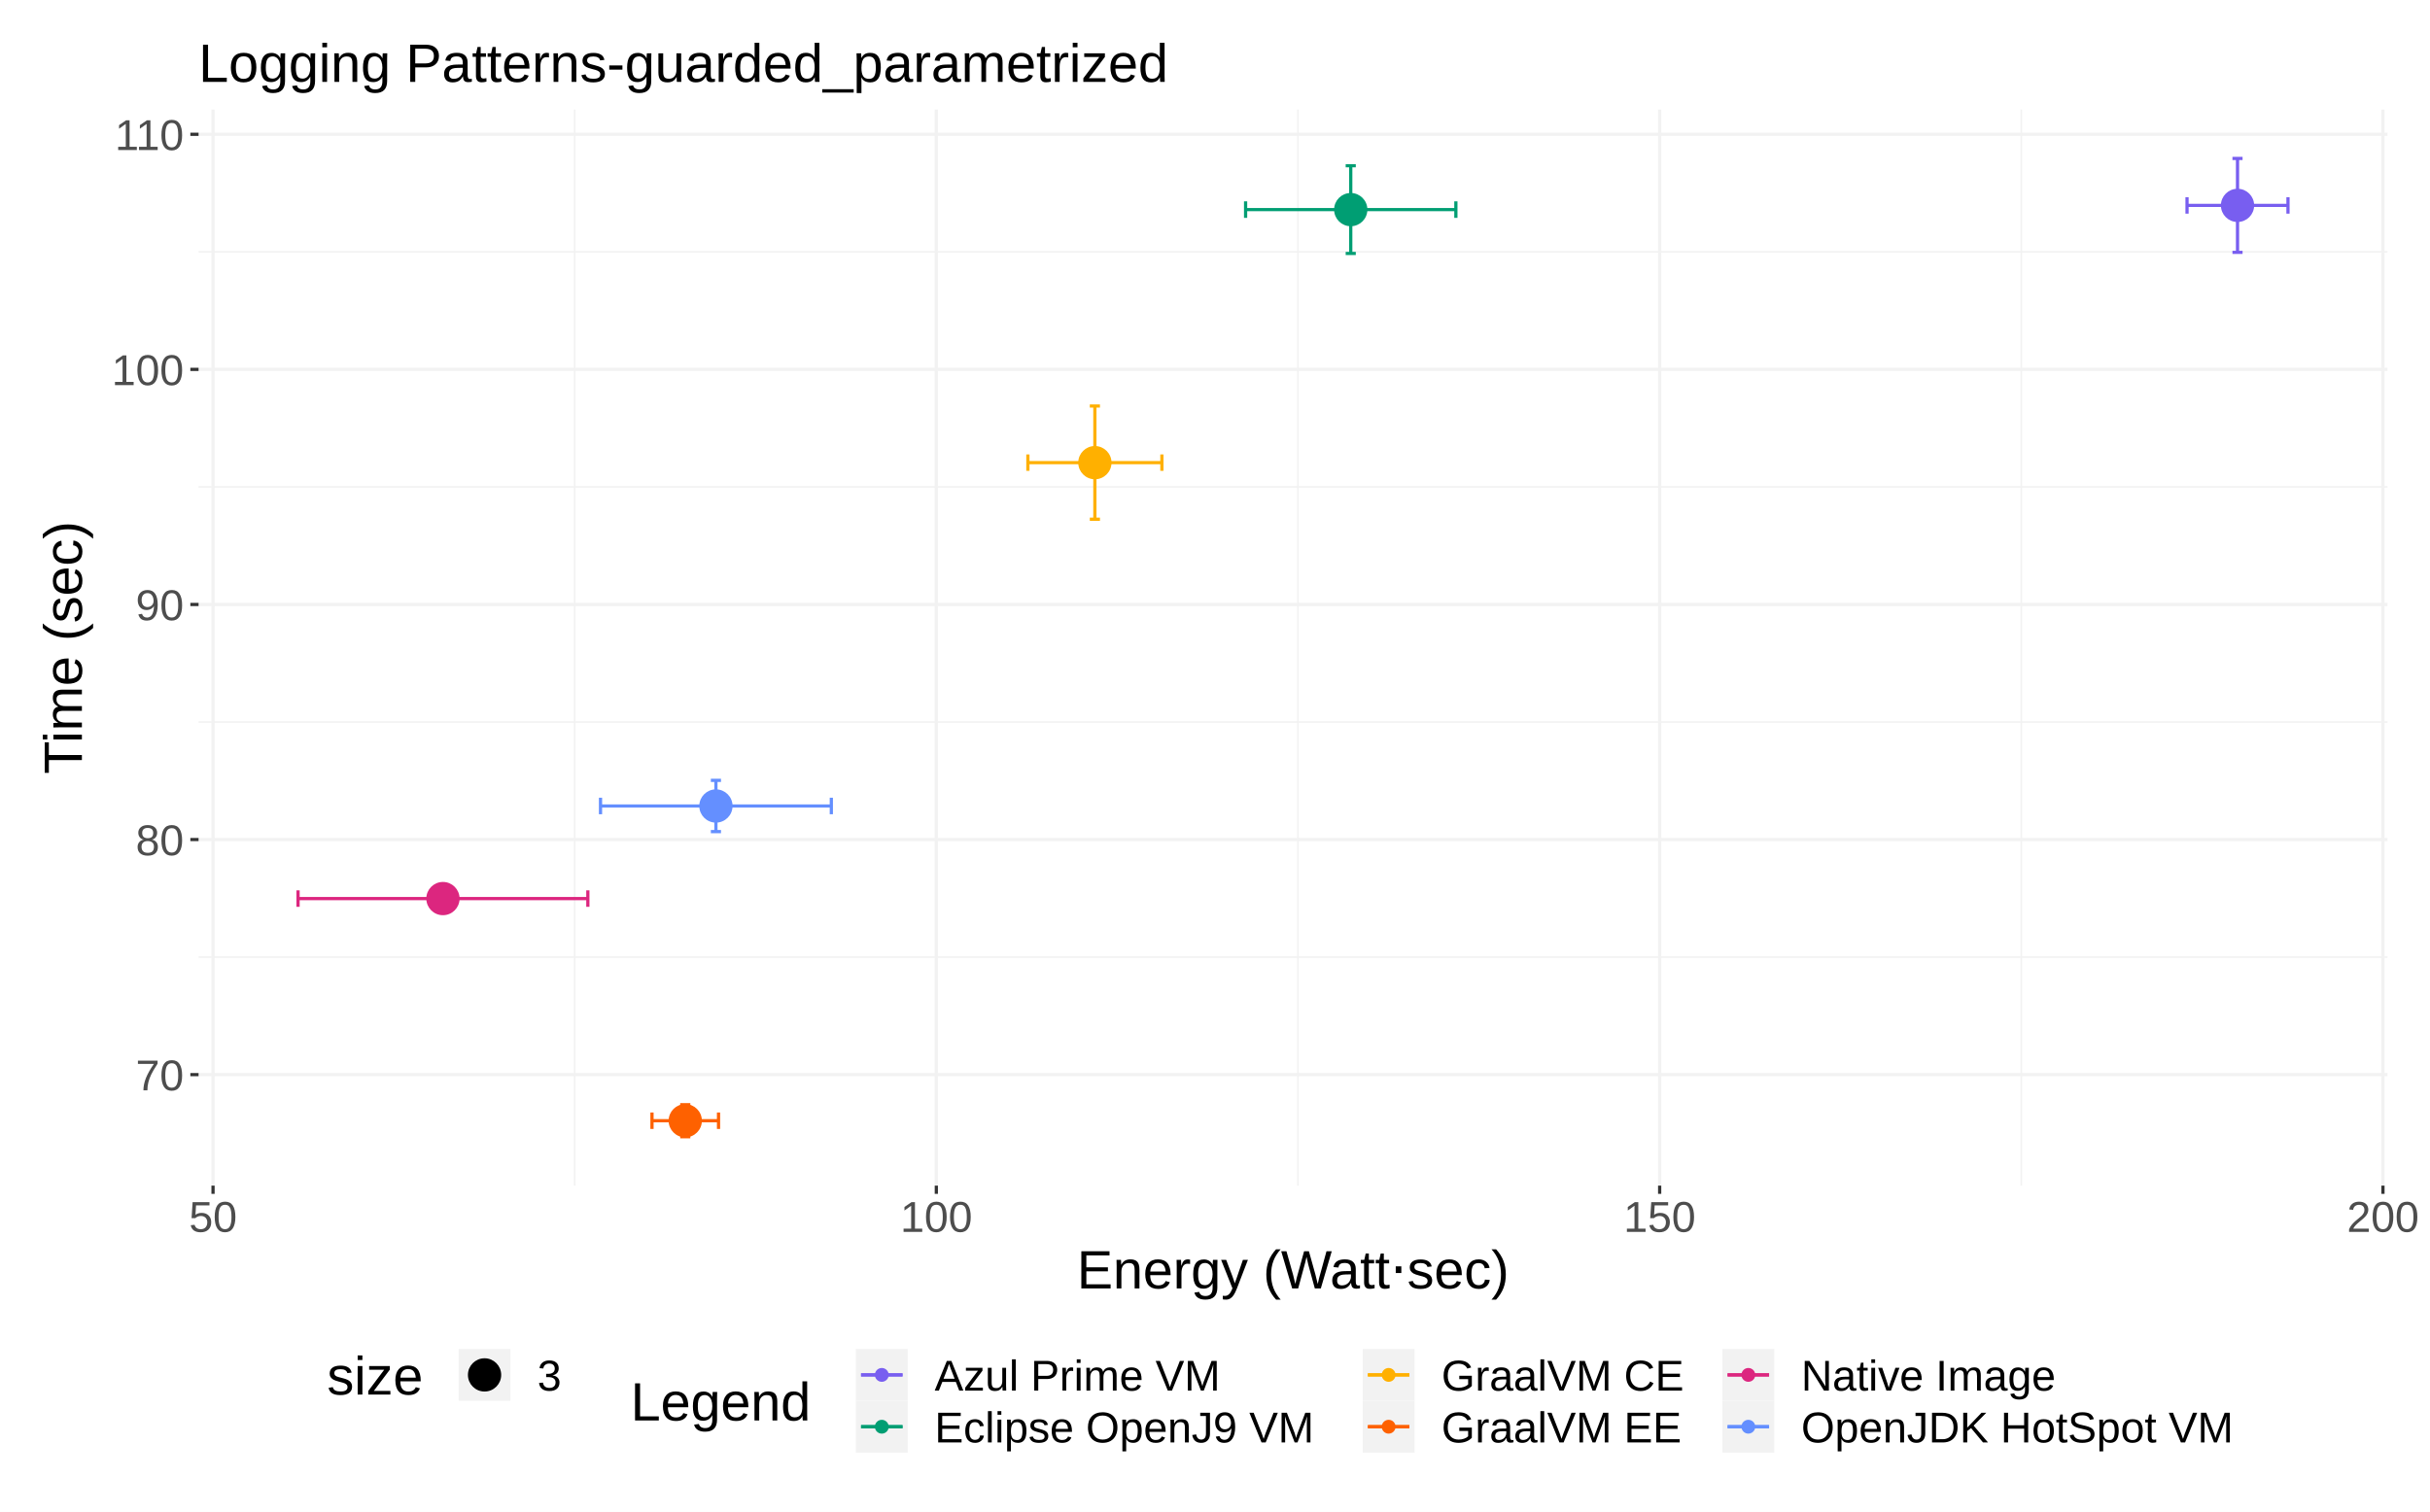
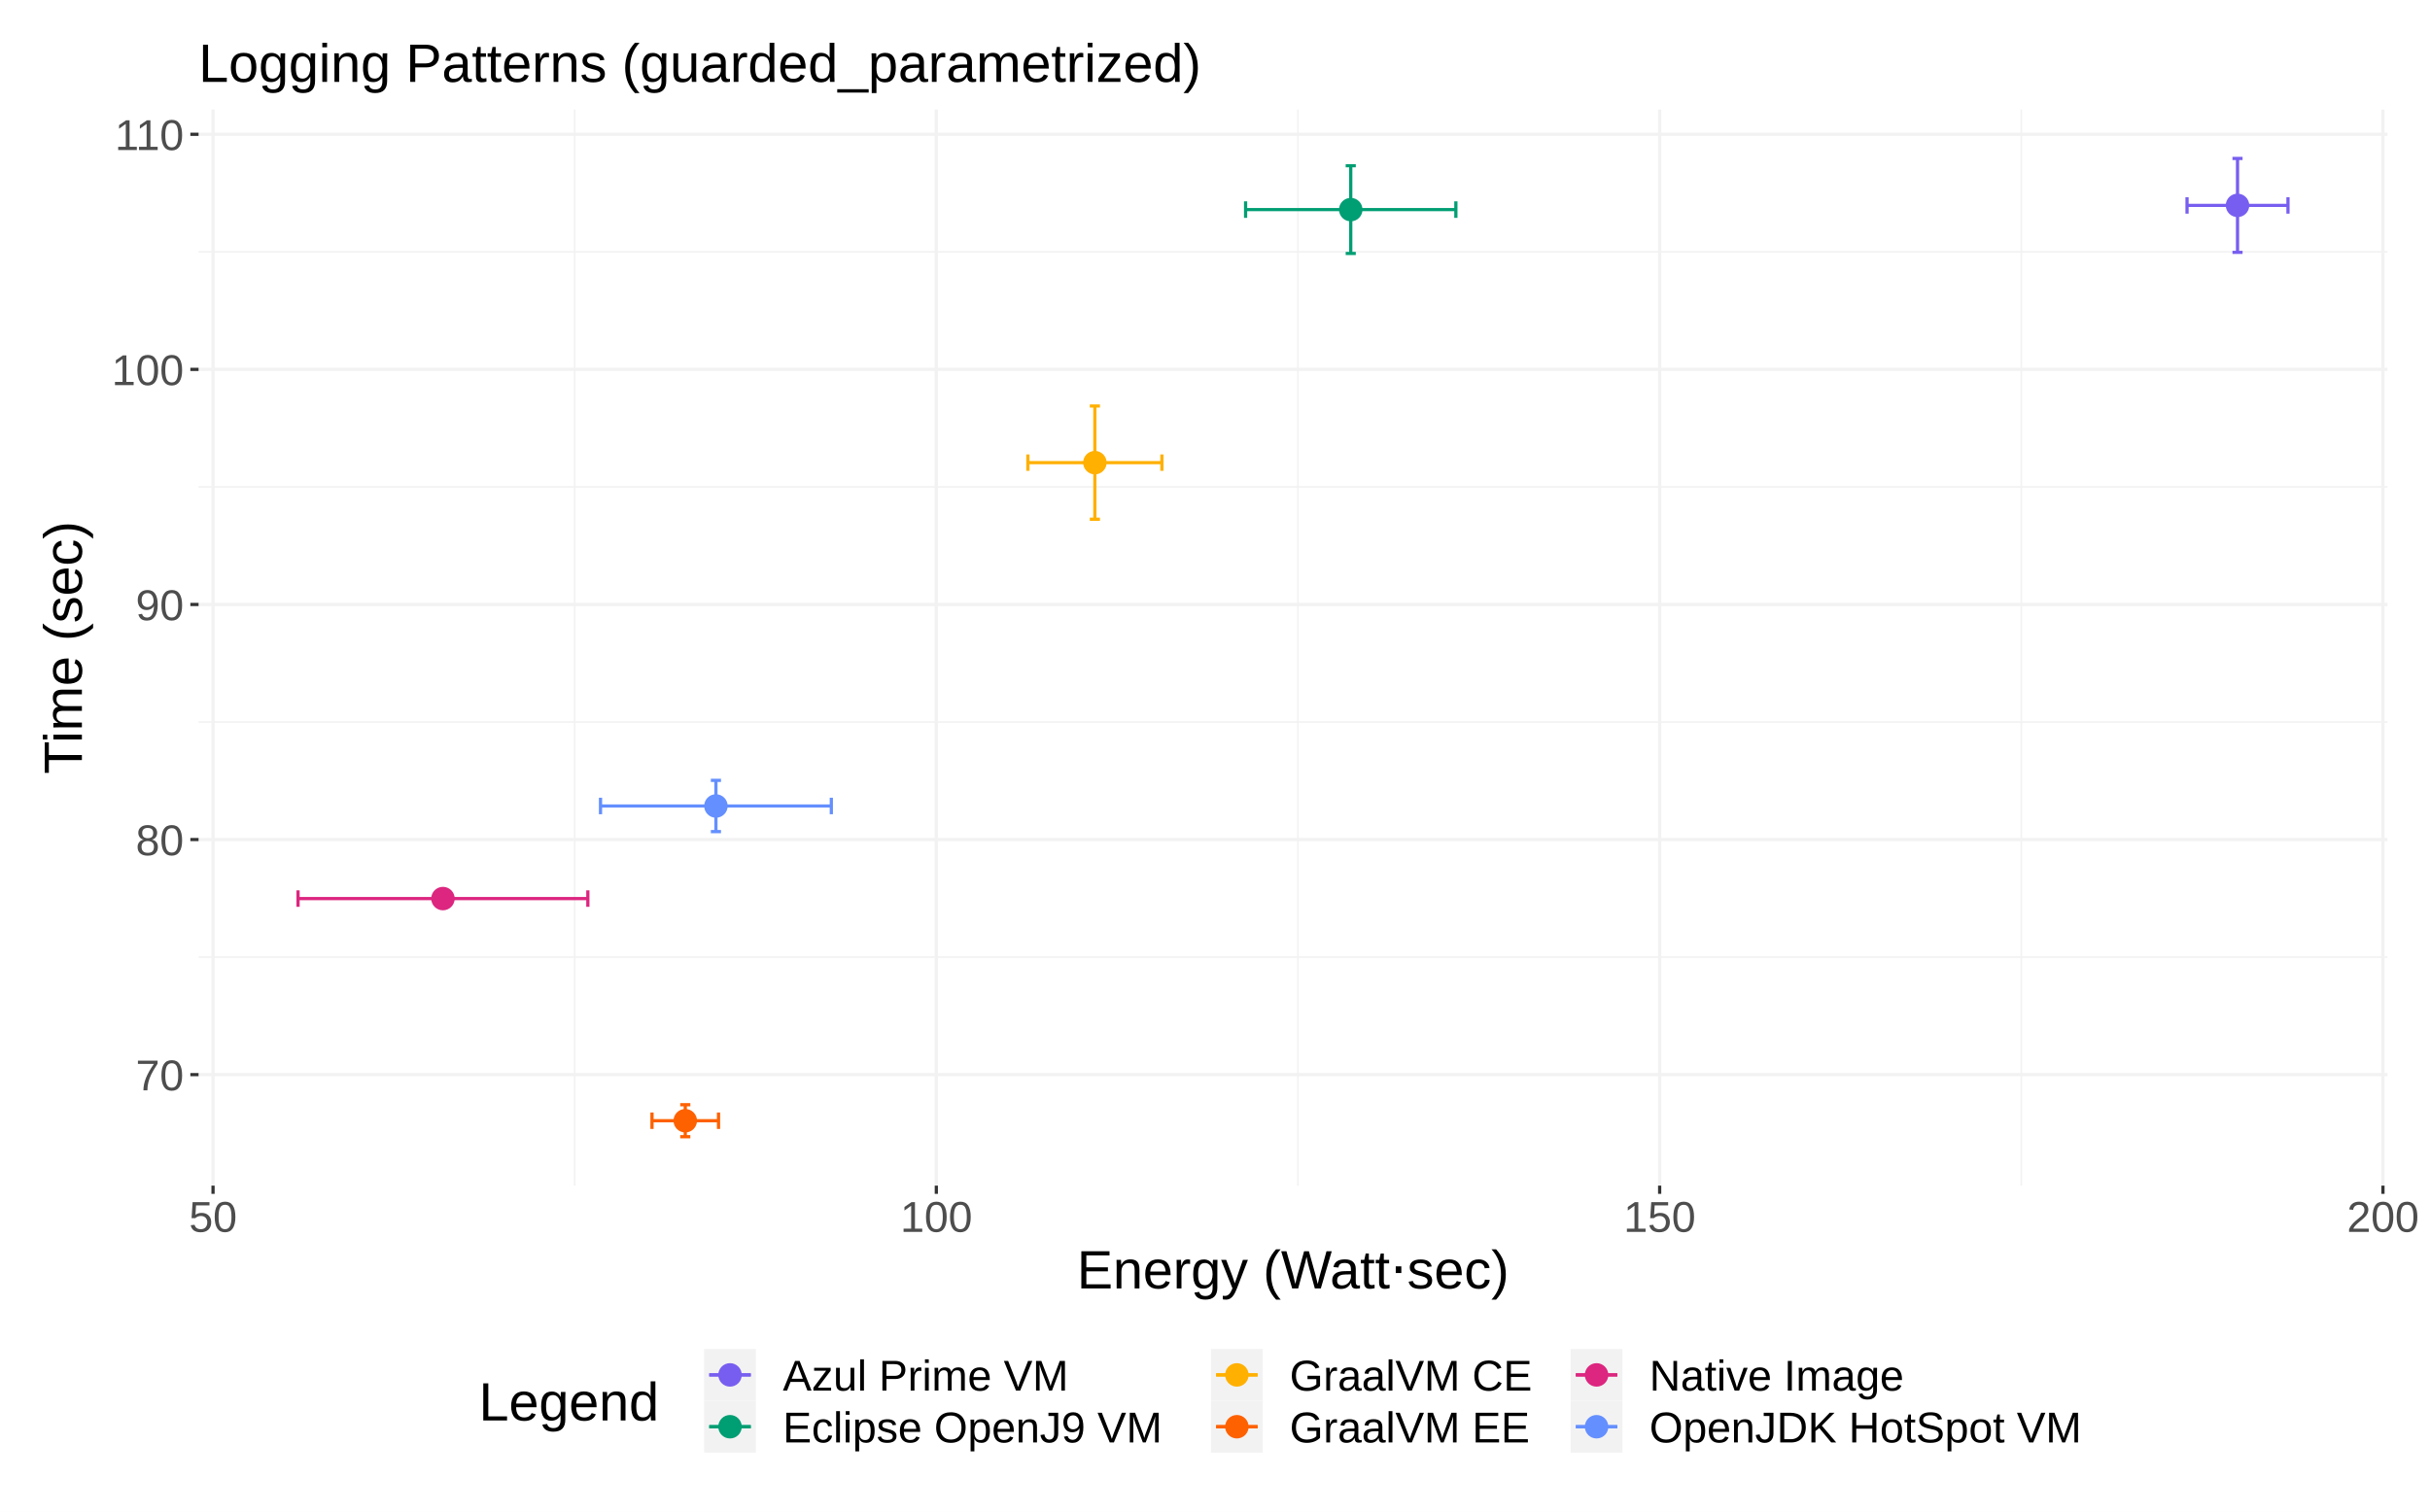
<svg xmlns="http://www.w3.org/2000/svg" class="svglite" width="810.00pt" height="504.00pt" viewBox="0 0 810.00 504.00">
  <defs>
    <style type="text/css">
    .svglite line, .svglite polyline, .svglite polygon, .svglite path, .svglite rect, .svglite circle {
      fill: none;
      stroke: #000000;
      stroke-linecap: round;
      stroke-linejoin: round;
      stroke-miterlimit: 10.00;
    }
    .svglite text {
      white-space: pre;
    }
  </style>
  </defs>
  <rect width="100%" height="100%" style="stroke: none; fill: #FFFFFF;" />
  <defs>
    <clipPath id="cpMC4wMHw4MTAuMDB8MC4wMHw1MDQuMDA=">
      <rect x="0.00" y="0.00" width="810.00" height="504.00" />
    </clipPath>
  </defs>
  <g clip-path="url(#cpMC4wMHw4MTAuMDB8MC4wMHw1MDQuMDA=)">
    <rect x="0.00" y="-0" width="810.00" height="504.00" style="stroke-width: 1.07; stroke: #FFFFFF; fill: #FFFFFF;" />
  </g>
  <defs>
    <clipPath id="cpNjYuMTl8Nzk1LjgzfDM2LjUyfDM5NS4zMg==">
      <rect x="66.19" y="36.52" width="729.64" height="358.80" />
    </clipPath>
  </defs>
  <g clip-path="url(#cpNjYuMTl8Nzk1LjgzfDM2LjUyfDM5NS4zMg==)">
    <rect x="66.19" y="36.52" width="729.64" height="358.80" style="stroke-width: 1.07; stroke: none;" />
    <polyline points="66.19,319.12 795.83,319.12 " style="stroke-width: 0.53; stroke: #F2F2F2; stroke-linecap: butt;" />
    <polyline points="66.19,240.74 795.83,240.74 " style="stroke-width: 0.53; stroke: #F2F2F2; stroke-linecap: butt;" />
    <polyline points="66.19,162.36 795.83,162.36 " style="stroke-width: 0.53; stroke: #F2F2F2; stroke-linecap: butt;" />
    <polyline points="66.19,83.97 795.83,83.97 " style="stroke-width: 0.53; stroke: #F2F2F2; stroke-linecap: butt;" />
    <polyline points="191.56,395.32 191.56,36.52 " style="stroke-width: 0.53; stroke: #F2F2F2; stroke-linecap: butt;" />
    <polyline points="432.66,395.32 432.66,36.52 " style="stroke-width: 0.53; stroke: #F2F2F2; stroke-linecap: butt;" />
    <polyline points="673.77,395.32 673.77,36.52 " style="stroke-width: 0.53; stroke: #F2F2F2; stroke-linecap: butt;" />
    <polyline points="66.19,358.31 795.83,358.31 " style="stroke-width: 1.07; stroke: #F2F2F2; stroke-linecap: butt;" />
    <polyline points="66.19,279.93 795.83,279.93 " style="stroke-width: 1.07; stroke: #F2F2F2; stroke-linecap: butt;" />
    <polyline points="66.19,201.55 795.83,201.55 " style="stroke-width: 1.07; stroke: #F2F2F2; stroke-linecap: butt;" />
    <polyline points="66.19,123.16 795.83,123.16 " style="stroke-width: 1.07; stroke: #F2F2F2; stroke-linecap: butt;" />
    <polyline points="66.19,44.78 795.83,44.78 " style="stroke-width: 1.07; stroke: #F2F2F2; stroke-linecap: butt;" />
    <polyline points="71.01,395.32 71.01,36.52 " style="stroke-width: 1.07; stroke: #F2F2F2; stroke-linecap: butt;" />
    <polyline points="312.11,395.32 312.11,36.52 " style="stroke-width: 1.07; stroke: #F2F2F2; stroke-linecap: butt;" />
    <polyline points="553.22,395.32 553.22,36.52 " style="stroke-width: 1.07; stroke: #F2F2F2; stroke-linecap: butt;" />
    <polyline points="794.32,395.32 794.32,36.52 " style="stroke-width: 1.07; stroke: #F2F2F2; stroke-linecap: butt;" />
-     <circle cx="745.84" cy="68.48" r="5.19" style="stroke-width: 0.71; stroke: #785EF0; fill: #785EF0;" />
-     <circle cx="450.25" cy="69.89" r="5.19" style="stroke-width: 0.71; stroke: #009E73; fill: #009E73;" />
-     <circle cx="364.96" cy="154.26" r="5.19" style="stroke-width: 0.71; stroke: #FFB000; fill: #FFB000;" />
-     <circle cx="228.42" cy="373.68" r="5.19" style="stroke-width: 0.71; stroke: #FE6100; fill: #FE6100;" />
-     <circle cx="147.65" cy="299.61" r="5.19" style="stroke-width: 0.71; stroke: #DC267F; fill: #DC267F;" />
-     <circle cx="238.64" cy="268.74" r="5.19" style="stroke-width: 0.71; stroke: #648FFF; fill: #648FFF;" />
+     <circle cx="745.84" cy="68.48" r="3.56" style="stroke-width: 0.71; stroke: #785EF0; fill: #785EF0;" />
+     <circle cx="450.25" cy="69.89" r="3.56" style="stroke-width: 0.71; stroke: #009E73; fill: #009E73;" />
+     <circle cx="364.96" cy="154.26" r="3.56" style="stroke-width: 0.71; stroke: #FFB000; fill: #FFB000;" />
+     <circle cx="228.42" cy="373.68" r="3.56" style="stroke-width: 0.71; stroke: #FE6100; fill: #FE6100;" />
+     <circle cx="147.65" cy="299.61" r="3.56" style="stroke-width: 0.71; stroke: #DC267F; fill: #DC267F;" />
+     <circle cx="238.64" cy="268.74" r="3.56" style="stroke-width: 0.71; stroke: #648FFF; fill: #648FFF;" />
    <polyline points="762.66,71.23 762.66,65.74 " style="stroke-width: 1.07; stroke: #785EF0; stroke-linecap: butt;" />
    <polyline points="762.66,68.48 729.01,68.48 " style="stroke-width: 1.07; stroke: #785EF0; stroke-linecap: butt;" />
    <polyline points="729.01,71.23 729.01,65.74 " style="stroke-width: 1.07; stroke: #785EF0; stroke-linecap: butt;" />
    <polyline points="485.29,72.63 485.29,67.14 " style="stroke-width: 1.07; stroke: #009E73; stroke-linecap: butt;" />
    <polyline points="485.29,69.89 415.20,69.89 " style="stroke-width: 1.07; stroke: #009E73; stroke-linecap: butt;" />
    <polyline points="415.20,72.63 415.20,67.14 " style="stroke-width: 1.07; stroke: #009E73; stroke-linecap: butt;" />
    <polyline points="387.30,157.00 387.30,151.52 " style="stroke-width: 1.07; stroke: #FFB000; stroke-linecap: butt;" />
    <polyline points="387.30,154.26 342.63,154.26 " style="stroke-width: 1.07; stroke: #FFB000; stroke-linecap: butt;" />
    <polyline points="342.63,157.00 342.63,151.52 " style="stroke-width: 1.07; stroke: #FFB000; stroke-linecap: butt;" />
    <polyline points="239.51,376.42 239.51,370.93 " style="stroke-width: 1.07; stroke: #FE6100; stroke-linecap: butt;" />
    <polyline points="239.51,373.68 217.33,373.68 " style="stroke-width: 1.07; stroke: #FE6100; stroke-linecap: butt;" />
    <polyline points="217.33,376.42 217.33,370.93 " style="stroke-width: 1.07; stroke: #FE6100; stroke-linecap: butt;" />
    <polyline points="195.95,302.36 195.95,296.87 " style="stroke-width: 1.07; stroke: #DC267F; stroke-linecap: butt;" />
    <polyline points="195.95,299.61 99.35,299.61 " style="stroke-width: 1.07; stroke: #DC267F; stroke-linecap: butt;" />
    <polyline points="99.35,302.36 99.35,296.87 " style="stroke-width: 1.07; stroke: #DC267F; stroke-linecap: butt;" />
    <polyline points="277.11,271.48 277.11,265.99 " style="stroke-width: 1.07; stroke: #648FFF; stroke-linecap: butt;" />
    <polyline points="277.11,268.74 200.17,268.74 " style="stroke-width: 1.07; stroke: #648FFF; stroke-linecap: butt;" />
    <polyline points="200.17,271.48 200.17,265.99 " style="stroke-width: 1.07; stroke: #648FFF; stroke-linecap: butt;" />
    <polyline points="744.15,52.83 747.52,52.83 " style="stroke-width: 1.07; stroke: #785EF0; stroke-linecap: butt;" />
    <polyline points="745.84,52.83 745.84,84.14 " style="stroke-width: 1.07; stroke: #785EF0; stroke-linecap: butt;" />
    <polyline points="744.15,84.14 747.52,84.14 " style="stroke-width: 1.07; stroke: #785EF0; stroke-linecap: butt;" />
    <polyline points="448.56,55.26 451.93,55.26 " style="stroke-width: 1.07; stroke: #009E73; stroke-linecap: butt;" />
    <polyline points="450.25,55.26 450.25,84.51 " style="stroke-width: 1.07; stroke: #009E73; stroke-linecap: butt;" />
    <polyline points="448.56,84.51 451.93,84.51 " style="stroke-width: 1.07; stroke: #009E73; stroke-linecap: butt;" />
    <polyline points="363.27,135.38 366.65,135.38 " style="stroke-width: 1.07; stroke: #FFB000; stroke-linecap: butt;" />
    <polyline points="364.96,135.38 364.96,173.13 " style="stroke-width: 1.07; stroke: #FFB000; stroke-linecap: butt;" />
    <polyline points="363.27,173.13 366.65,173.13 " style="stroke-width: 1.07; stroke: #FFB000; stroke-linecap: butt;" />
    <polyline points="226.74,368.34 230.11,368.34 " style="stroke-width: 1.07; stroke: #FE6100; stroke-linecap: butt;" />
    <polyline points="228.42,368.34 228.42,379.01 " style="stroke-width: 1.07; stroke: #FE6100; stroke-linecap: butt;" />
    <polyline points="226.74,379.01 230.11,379.01 " style="stroke-width: 1.07; stroke: #FE6100; stroke-linecap: butt;" />
    <polyline points="145.97,298.77 149.34,298.77 " style="stroke-width: 1.07; stroke: #DC267F; stroke-linecap: butt;" />
    <polyline points="147.65,298.77 147.65,300.46 " style="stroke-width: 1.07; stroke: #DC267F; stroke-linecap: butt;" />
    <polyline points="145.97,300.46 149.34,300.46 " style="stroke-width: 1.07; stroke: #DC267F; stroke-linecap: butt;" />
    <polyline points="236.95,260.19 240.33,260.19 " style="stroke-width: 1.07; stroke: #648FFF; stroke-linecap: butt;" />
    <polyline points="238.64,260.19 238.64,277.28 " style="stroke-width: 1.07; stroke: #648FFF; stroke-linecap: butt;" />
    <polyline points="236.95,277.28 240.33,277.28 " style="stroke-width: 1.07; stroke: #648FFF; stroke-linecap: butt;" />
  </g>
  <g clip-path="url(#cpMC4wMHw4MTAuMDB8MC4wMHw1MDQuMDA=)">
    <text x="61.26" y="363.56" text-anchor="end" style="font-size: 14.40px;fill: #4D4D4D; font-family: &quot;Liberation Sans&quot;;" textLength="18.32px" lengthAdjust="spacingAndGlyphs">70</text>
    <text x="61.26" y="285.17" text-anchor="end" style="font-size: 14.40px;fill: #4D4D4D; font-family: &quot;Liberation Sans&quot;;" textLength="18.32px" lengthAdjust="spacingAndGlyphs">80</text>
    <text x="61.26" y="206.79" text-anchor="end" style="font-size: 14.40px;fill: #4D4D4D; font-family: &quot;Liberation Sans&quot;;" textLength="18.32px" lengthAdjust="spacingAndGlyphs">90</text>
    <text x="61.26" y="128.41" text-anchor="end" style="font-size: 14.40px;fill: #4D4D4D; font-family: &quot;Liberation Sans&quot;;" textLength="27.48px" lengthAdjust="spacingAndGlyphs">100</text>
    <text x="61.26" y="50.03" text-anchor="end" style="font-size: 14.40px;fill: #4D4D4D; font-family: &quot;Liberation Sans&quot;;" textLength="27.48px" lengthAdjust="spacingAndGlyphs">110</text>
    <polyline points="63.45,358.31 66.19,358.31 " style="stroke-width: 1.07; stroke: #333333; stroke-linecap: butt;" />
    <polyline points="63.45,279.93 66.19,279.93 " style="stroke-width: 1.07; stroke: #333333; stroke-linecap: butt;" />
    <polyline points="63.45,201.55 66.19,201.55 " style="stroke-width: 1.07; stroke: #333333; stroke-linecap: butt;" />
    <polyline points="63.45,123.16 66.19,123.16 " style="stroke-width: 1.07; stroke: #333333; stroke-linecap: butt;" />
    <polyline points="63.45,44.78 66.19,44.78 " style="stroke-width: 1.07; stroke: #333333; stroke-linecap: butt;" />
    <polyline points="71.01,398.06 71.01,395.32 " style="stroke-width: 1.07; stroke: #333333; stroke-linecap: butt;" />
    <polyline points="312.11,398.06 312.11,395.32 " style="stroke-width: 1.07; stroke: #333333; stroke-linecap: butt;" />
    <polyline points="553.22,398.06 553.22,395.32 " style="stroke-width: 1.07; stroke: #333333; stroke-linecap: butt;" />
    <polyline points="794.32,398.06 794.32,395.32 " style="stroke-width: 1.07; stroke: #333333; stroke-linecap: butt;" />
    <text x="71.01" y="410.74" text-anchor="middle" style="font-size: 14.40px;fill: #4D4D4D; font-family: &quot;Liberation Sans&quot;;" textLength="18.32px" lengthAdjust="spacingAndGlyphs">50</text>
    <text x="312.11" y="410.74" text-anchor="middle" style="font-size: 14.40px;fill: #4D4D4D; font-family: &quot;Liberation Sans&quot;;" textLength="27.48px" lengthAdjust="spacingAndGlyphs">100</text>
    <text x="553.22" y="410.74" text-anchor="middle" style="font-size: 14.40px;fill: #4D4D4D; font-family: &quot;Liberation Sans&quot;;" textLength="27.48px" lengthAdjust="spacingAndGlyphs">150</text>
    <text x="794.32" y="410.74" text-anchor="middle" style="font-size: 14.40px;fill: #4D4D4D; font-family: &quot;Liberation Sans&quot;;" textLength="27.48px" lengthAdjust="spacingAndGlyphs">200</text>
    <text x="431.01" y="429.60" text-anchor="middle" style="font-size: 18.00px; font-family: &quot;Liberation Sans&quot;;" textLength="160.65px" lengthAdjust="spacingAndGlyphs">Energy (Watt⋅sec)</text>
    <text transform="translate(27.30,215.92) rotate(-90)" text-anchor="middle" style="font-size: 18.00px; font-family: &quot;Liberation Sans&quot;;" textLength="94.16px" lengthAdjust="spacingAndGlyphs">Time (sec)</text>
-     <rect x="103.54" y="444.31" width="90.23" height="28.24" style="stroke-width: 1.07; stroke: none; fill: #FFFFFF;" />
-     <text x="109.02" y="464.99" style="font-size: 18.00px; font-family: &quot;Liberation Sans&quot;;" textLength="34.90px" lengthAdjust="spacingAndGlyphs">size</text>
-     <rect x="152.88" y="449.79" width="17.28" height="17.28" style="stroke-width: 1.07; stroke: none; fill: #F2F2F2;" />
-     <circle cx="161.52" cy="458.43" r="5.19" style="stroke-width: 0.71; fill: #000000;" />
-     <text x="179.13" y="463.67" style="font-size: 14.40px; font-family: &quot;Liberation Sans&quot;;" textLength="9.16px" lengthAdjust="spacingAndGlyphs">3</text>
-     <rect x="204.73" y="444.31" width="553.75" height="45.52" style="stroke-width: 1.07; stroke: none; fill: #FFFFFF;" />
-     <text x="210.20" y="473.63" style="font-size: 18.00px; font-family: &quot;Liberation Sans&quot;;" textLength="66.12px" lengthAdjust="spacingAndGlyphs">Legend</text>
-     <rect x="285.29" y="449.79" width="17.28" height="17.28" style="stroke-width: 1.07; stroke: none; fill: #F2F2F2;" />
-     <circle cx="293.93" cy="458.43" r="1.95" style="stroke-width: 0.71; stroke: #785EF0; fill: #785EF0;" />
-     <line x1="287.02" y1="458.43" x2="300.84" y2="458.43" style="stroke-width: 1.07; stroke: #785EF0; stroke-linecap: butt;" />
-     <line x1="287.02" y1="458.43" x2="300.84" y2="458.43" style="stroke-width: 1.07; stroke: #785EF0; stroke-linecap: butt;" />
-     <rect x="285.29" y="467.07" width="17.28" height="17.28" style="stroke-width: 1.07; stroke: none; fill: #F2F2F2;" />
-     <circle cx="293.93" cy="475.71" r="1.95" style="stroke-width: 0.71; stroke: #009E73; fill: #009E73;" />
-     <line x1="287.02" y1="475.71" x2="300.84" y2="475.71" style="stroke-width: 1.07; stroke: #009E73; stroke-linecap: butt;" />
-     <line x1="287.02" y1="475.71" x2="300.84" y2="475.71" style="stroke-width: 1.07; stroke: #009E73; stroke-linecap: butt;" />
-     <rect x="454.24" y="449.79" width="17.28" height="17.28" style="stroke-width: 1.07; stroke: none; fill: #F2F2F2;" />
-     <circle cx="462.88" cy="458.43" r="1.95" style="stroke-width: 0.71; stroke: #FFB000; fill: #FFB000;" />
-     <line x1="455.97" y1="458.43" x2="469.79" y2="458.43" style="stroke-width: 1.07; stroke: #FFB000; stroke-linecap: butt;" />
-     <line x1="455.97" y1="458.43" x2="469.79" y2="458.43" style="stroke-width: 1.07; stroke: #FFB000; stroke-linecap: butt;" />
-     <rect x="454.24" y="467.07" width="17.28" height="17.28" style="stroke-width: 1.07; stroke: none; fill: #F2F2F2;" />
-     <circle cx="462.88" cy="475.71" r="1.95" style="stroke-width: 0.71; stroke: #FE6100; fill: #FE6100;" />
-     <line x1="455.97" y1="475.71" x2="469.79" y2="475.71" style="stroke-width: 1.07; stroke: #FE6100; stroke-linecap: butt;" />
-     <line x1="455.97" y1="475.71" x2="469.79" y2="475.71" style="stroke-width: 1.07; stroke: #FE6100; stroke-linecap: butt;" />
-     <rect x="574.14" y="449.79" width="17.28" height="17.28" style="stroke-width: 1.07; stroke: none; fill: #F2F2F2;" />
-     <circle cx="582.78" cy="458.43" r="1.95" style="stroke-width: 0.71; stroke: #DC267F; fill: #DC267F;" />
-     <line x1="575.87" y1="458.43" x2="589.69" y2="458.43" style="stroke-width: 1.07; stroke: #DC267F; stroke-linecap: butt;" />
-     <line x1="575.87" y1="458.43" x2="589.69" y2="458.43" style="stroke-width: 1.07; stroke: #DC267F; stroke-linecap: butt;" />
-     <rect x="574.14" y="467.07" width="17.28" height="17.28" style="stroke-width: 1.07; stroke: none; fill: #F2F2F2;" />
-     <circle cx="582.78" cy="475.71" r="1.95" style="stroke-width: 0.71; stroke: #648FFF; fill: #648FFF;" />
-     <line x1="575.87" y1="475.71" x2="589.69" y2="475.71" style="stroke-width: 1.07; stroke: #648FFF; stroke-linecap: butt;" />
-     <line x1="575.87" y1="475.71" x2="589.69" y2="475.71" style="stroke-width: 1.07; stroke: #648FFF; stroke-linecap: butt;" />
-     <text x="311.54" y="463.67" style="font-size: 14.40px; font-family: &quot;Liberation Sans&quot;;" textLength="103.13px" lengthAdjust="spacingAndGlyphs">Azul Prime VM</text>
-     <text x="311.54" y="480.95" style="font-size: 14.40px; font-family: &quot;Liberation Sans&quot;;" textLength="133.74px" lengthAdjust="spacingAndGlyphs">Eclipse OpenJ9 VM</text>
-     <text x="480.49" y="463.67" style="font-size: 14.40px; font-family: &quot;Liberation Sans&quot;;" textLength="84.69px" lengthAdjust="spacingAndGlyphs">GraalVM CE</text>
-     <text x="480.49" y="480.95" style="font-size: 14.40px; font-family: &quot;Liberation Sans&quot;;" textLength="83.73px" lengthAdjust="spacingAndGlyphs">GraalVM EE</text>
-     <text x="600.39" y="463.67" style="font-size: 14.40px; font-family: &quot;Liberation Sans&quot;;" textLength="96.25px" lengthAdjust="spacingAndGlyphs">Native Image</text>
-     <text x="600.39" y="480.95" style="font-size: 14.40px; font-family: &quot;Liberation Sans&quot;;" textLength="152.61px" lengthAdjust="spacingAndGlyphs">OpenJDK HotSpot VM</text>
-     <text x="66.19" y="27.30" style="font-size: 18.00px; font-family: &quot;Liberation Sans&quot;;" textLength="362.54px" lengthAdjust="spacingAndGlyphs">Logging Patterns-guarded_parametrized</text>
+     <rect x="154.13" y="444.31" width="553.75" height="45.52" style="stroke-width: 1.07; stroke: none; fill: #FFFFFF;" />
+     <text x="159.61" y="473.63" style="font-size: 18.00px; font-family: &quot;Liberation Sans&quot;;" textLength="66.12px" lengthAdjust="spacingAndGlyphs">Legend</text>
+     <rect x="234.70" y="449.79" width="17.28" height="17.28" style="stroke-width: 1.07; stroke: none; fill: #F2F2F2;" />
+     <circle cx="243.34" cy="458.43" r="3.56" style="stroke-width: 0.71; stroke: #785EF0; fill: #785EF0;" />
+     <line x1="236.42" y1="458.43" x2="250.25" y2="458.43" style="stroke-width: 1.07; stroke: #785EF0; stroke-linecap: butt;" />
+     <line x1="236.42" y1="458.43" x2="250.25" y2="458.43" style="stroke-width: 1.07; stroke: #785EF0; stroke-linecap: butt;" />
+     <rect x="234.70" y="467.07" width="17.28" height="17.28" style="stroke-width: 1.07; stroke: none; fill: #F2F2F2;" />
+     <circle cx="243.34" cy="475.71" r="3.56" style="stroke-width: 0.71; stroke: #009E73; fill: #009E73;" />
+     <line x1="236.42" y1="475.71" x2="250.25" y2="475.71" style="stroke-width: 1.07; stroke: #009E73; stroke-linecap: butt;" />
+     <line x1="236.42" y1="475.71" x2="250.25" y2="475.71" style="stroke-width: 1.07; stroke: #009E73; stroke-linecap: butt;" />
+     <rect x="403.65" y="449.79" width="17.28" height="17.28" style="stroke-width: 1.07; stroke: none; fill: #F2F2F2;" />
+     <circle cx="412.29" cy="458.43" r="3.56" style="stroke-width: 0.71; stroke: #FFB000; fill: #FFB000;" />
+     <line x1="405.38" y1="458.43" x2="419.20" y2="458.43" style="stroke-width: 1.07; stroke: #FFB000; stroke-linecap: butt;" />
+     <line x1="405.38" y1="458.43" x2="419.20" y2="458.43" style="stroke-width: 1.07; stroke: #FFB000; stroke-linecap: butt;" />
+     <rect x="403.65" y="467.07" width="17.28" height="17.28" style="stroke-width: 1.07; stroke: none; fill: #F2F2F2;" />
+     <circle cx="412.29" cy="475.71" r="3.56" style="stroke-width: 0.71; stroke: #FE6100; fill: #FE6100;" />
+     <line x1="405.38" y1="475.71" x2="419.20" y2="475.71" style="stroke-width: 1.07; stroke: #FE6100; stroke-linecap: butt;" />
+     <line x1="405.38" y1="475.71" x2="419.20" y2="475.71" style="stroke-width: 1.07; stroke: #FE6100; stroke-linecap: butt;" />
+     <rect x="523.55" y="449.79" width="17.28" height="17.28" style="stroke-width: 1.07; stroke: none; fill: #F2F2F2;" />
+     <circle cx="532.19" cy="458.43" r="3.56" style="stroke-width: 0.71; stroke: #DC267F; fill: #DC267F;" />
+     <line x1="525.28" y1="458.43" x2="539.10" y2="458.43" style="stroke-width: 1.07; stroke: #DC267F; stroke-linecap: butt;" />
+     <line x1="525.28" y1="458.43" x2="539.10" y2="458.43" style="stroke-width: 1.07; stroke: #DC267F; stroke-linecap: butt;" />
+     <rect x="523.55" y="467.07" width="17.28" height="17.28" style="stroke-width: 1.07; stroke: none; fill: #F2F2F2;" />
+     <circle cx="532.19" cy="475.71" r="3.56" style="stroke-width: 0.71; stroke: #648FFF; fill: #648FFF;" />
+     <line x1="525.28" y1="475.71" x2="539.10" y2="475.71" style="stroke-width: 1.07; stroke: #648FFF; stroke-linecap: butt;" />
+     <line x1="525.28" y1="475.71" x2="539.10" y2="475.71" style="stroke-width: 1.07; stroke: #648FFF; stroke-linecap: butt;" />
+     <text x="260.94" y="463.67" style="font-size: 14.40px; font-family: &quot;Liberation Sans&quot;;" textLength="103.13px" lengthAdjust="spacingAndGlyphs">Azul Prime VM</text>
+     <text x="260.94" y="480.95" style="font-size: 14.40px; font-family: &quot;Liberation Sans&quot;;" textLength="133.74px" lengthAdjust="spacingAndGlyphs">Eclipse OpenJ9 VM</text>
+     <text x="429.89" y="463.67" style="font-size: 14.40px; font-family: &quot;Liberation Sans&quot;;" textLength="84.69px" lengthAdjust="spacingAndGlyphs">GraalVM CE</text>
+     <text x="429.89" y="480.95" style="font-size: 14.40px; font-family: &quot;Liberation Sans&quot;;" textLength="83.73px" lengthAdjust="spacingAndGlyphs">GraalVM EE</text>
+     <text x="549.79" y="463.67" style="font-size: 14.40px; font-family: &quot;Liberation Sans&quot;;" textLength="96.25px" lengthAdjust="spacingAndGlyphs">Native Image</text>
+     <text x="549.79" y="480.95" style="font-size: 14.40px; font-family: &quot;Liberation Sans&quot;;" textLength="152.61px" lengthAdjust="spacingAndGlyphs">OpenJDK HotSpot VM</text>
+     <text x="66.19" y="27.30" style="font-size: 18.00px; font-family: &quot;Liberation Sans&quot;;" textLength="375.81px" lengthAdjust="spacingAndGlyphs">Logging Patterns (guarded_parametrized)</text>
  </g>
</svg>
